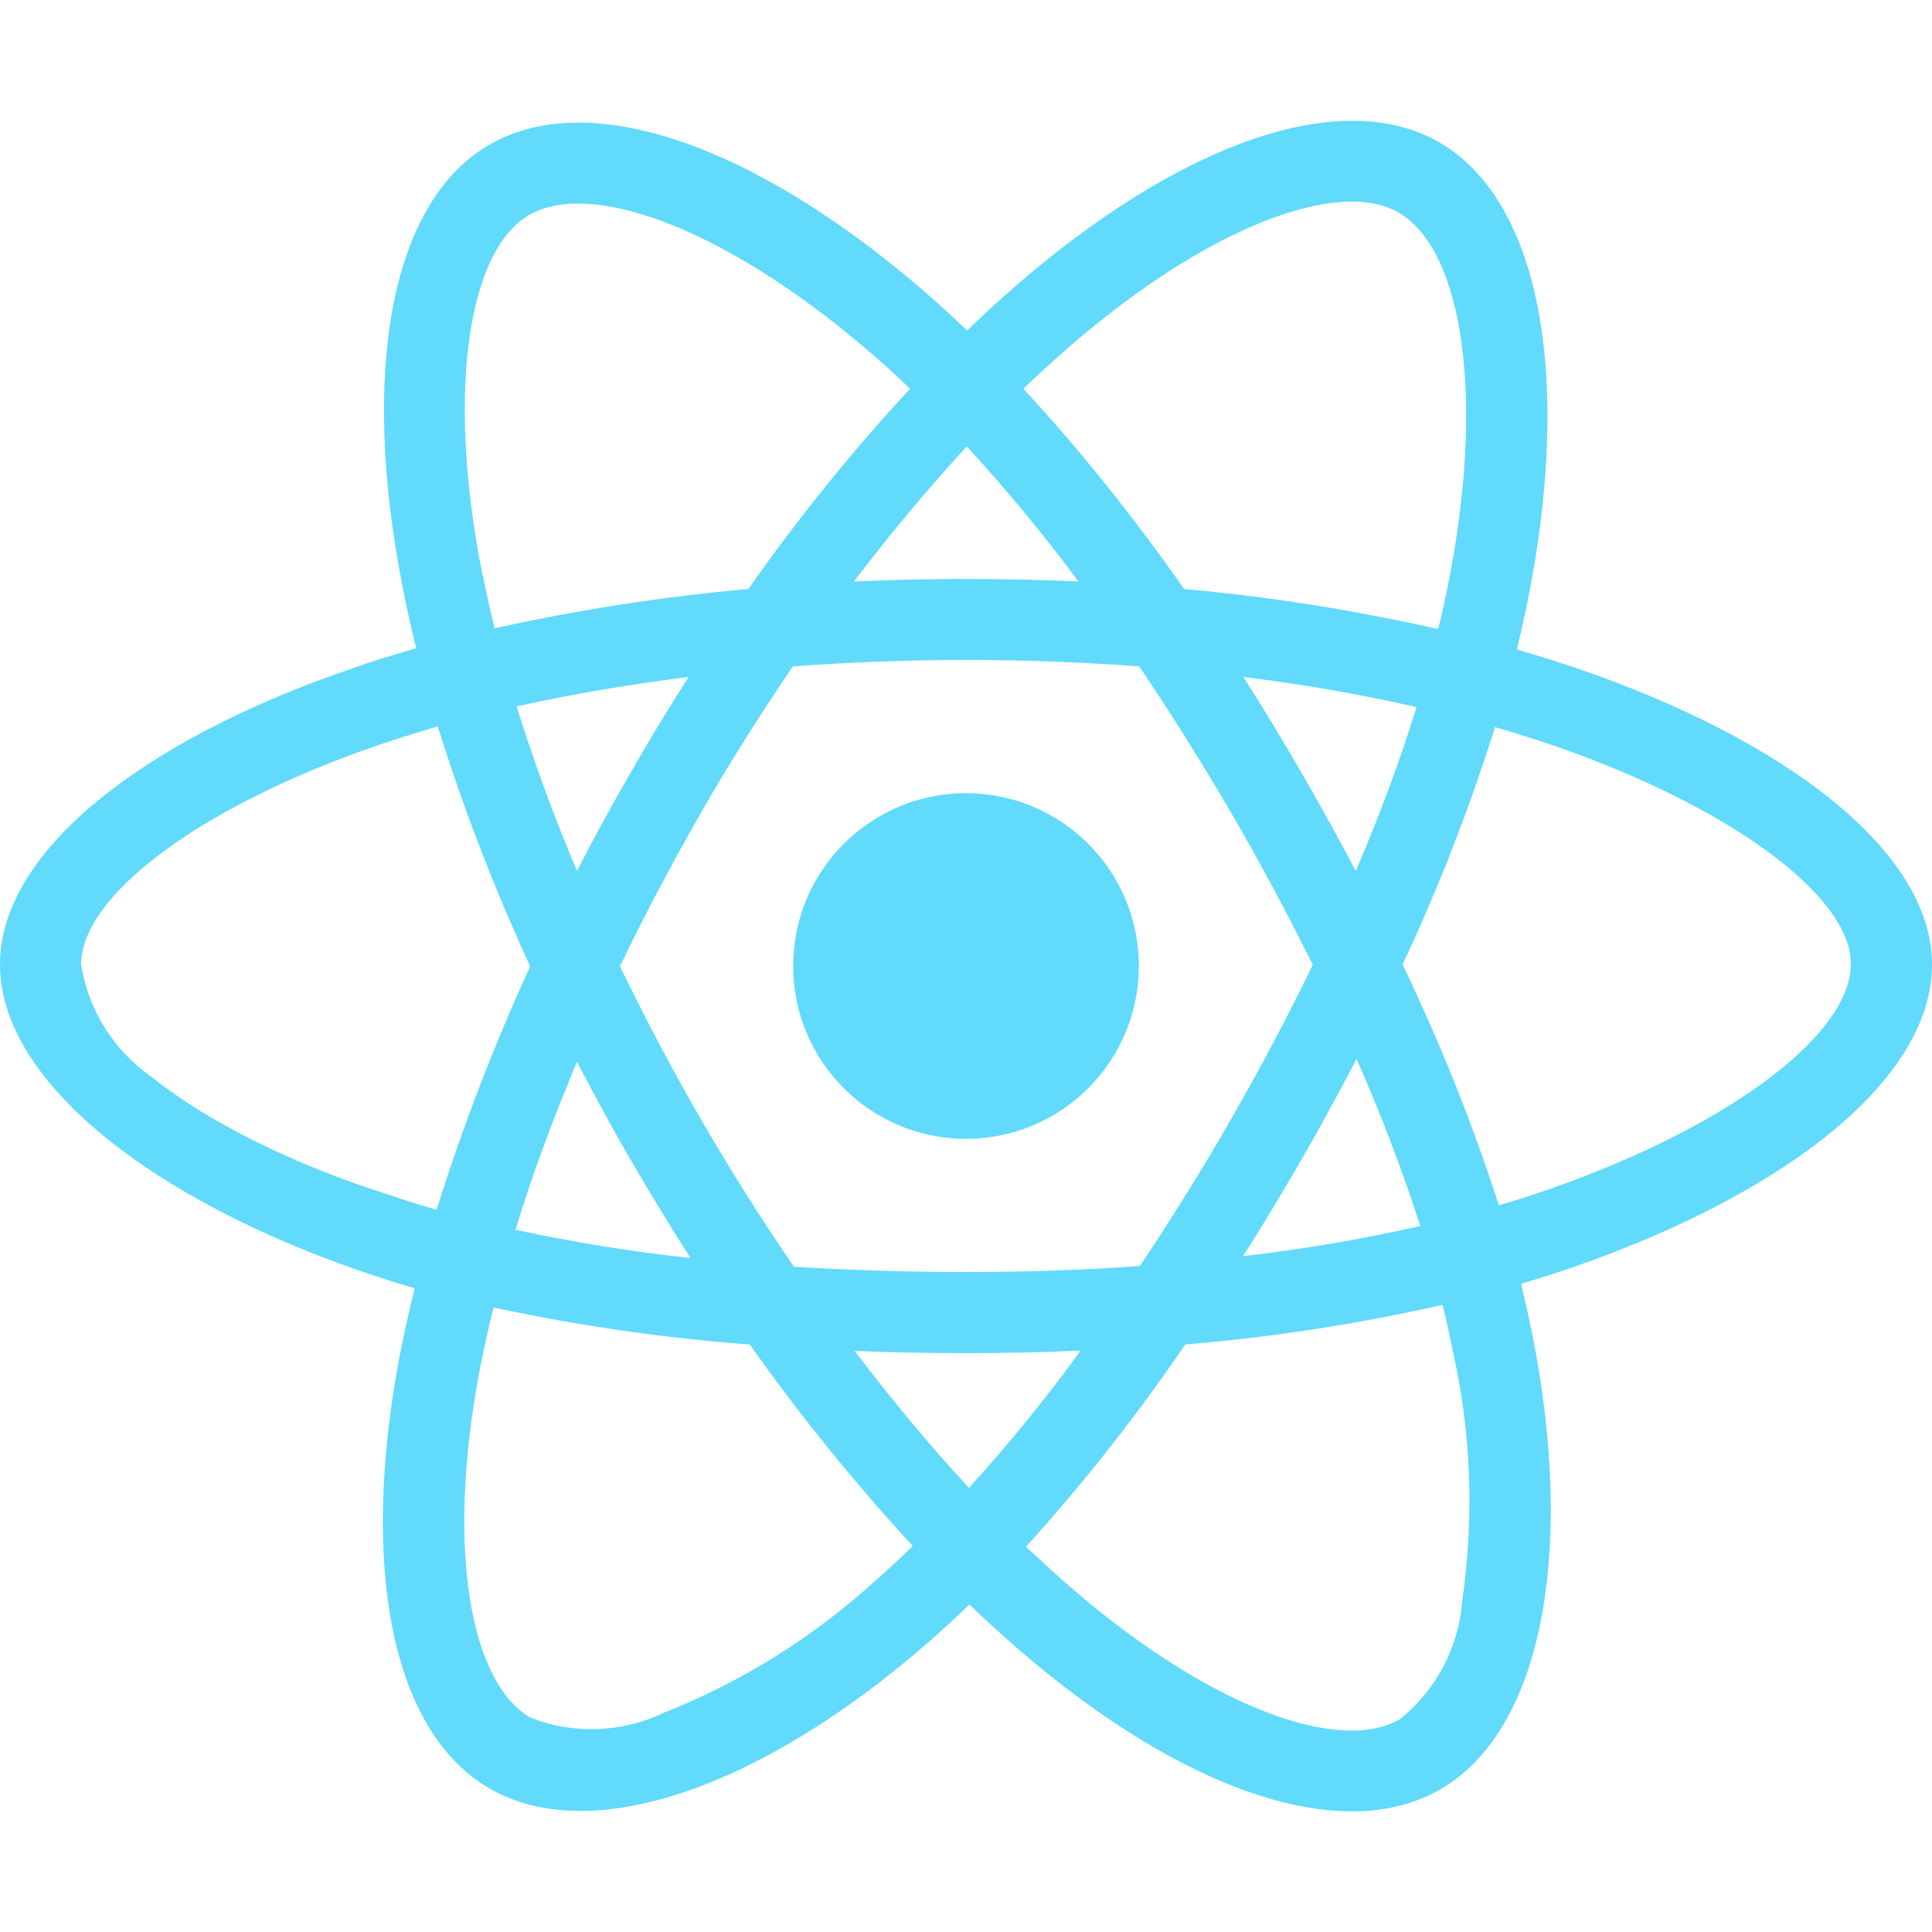
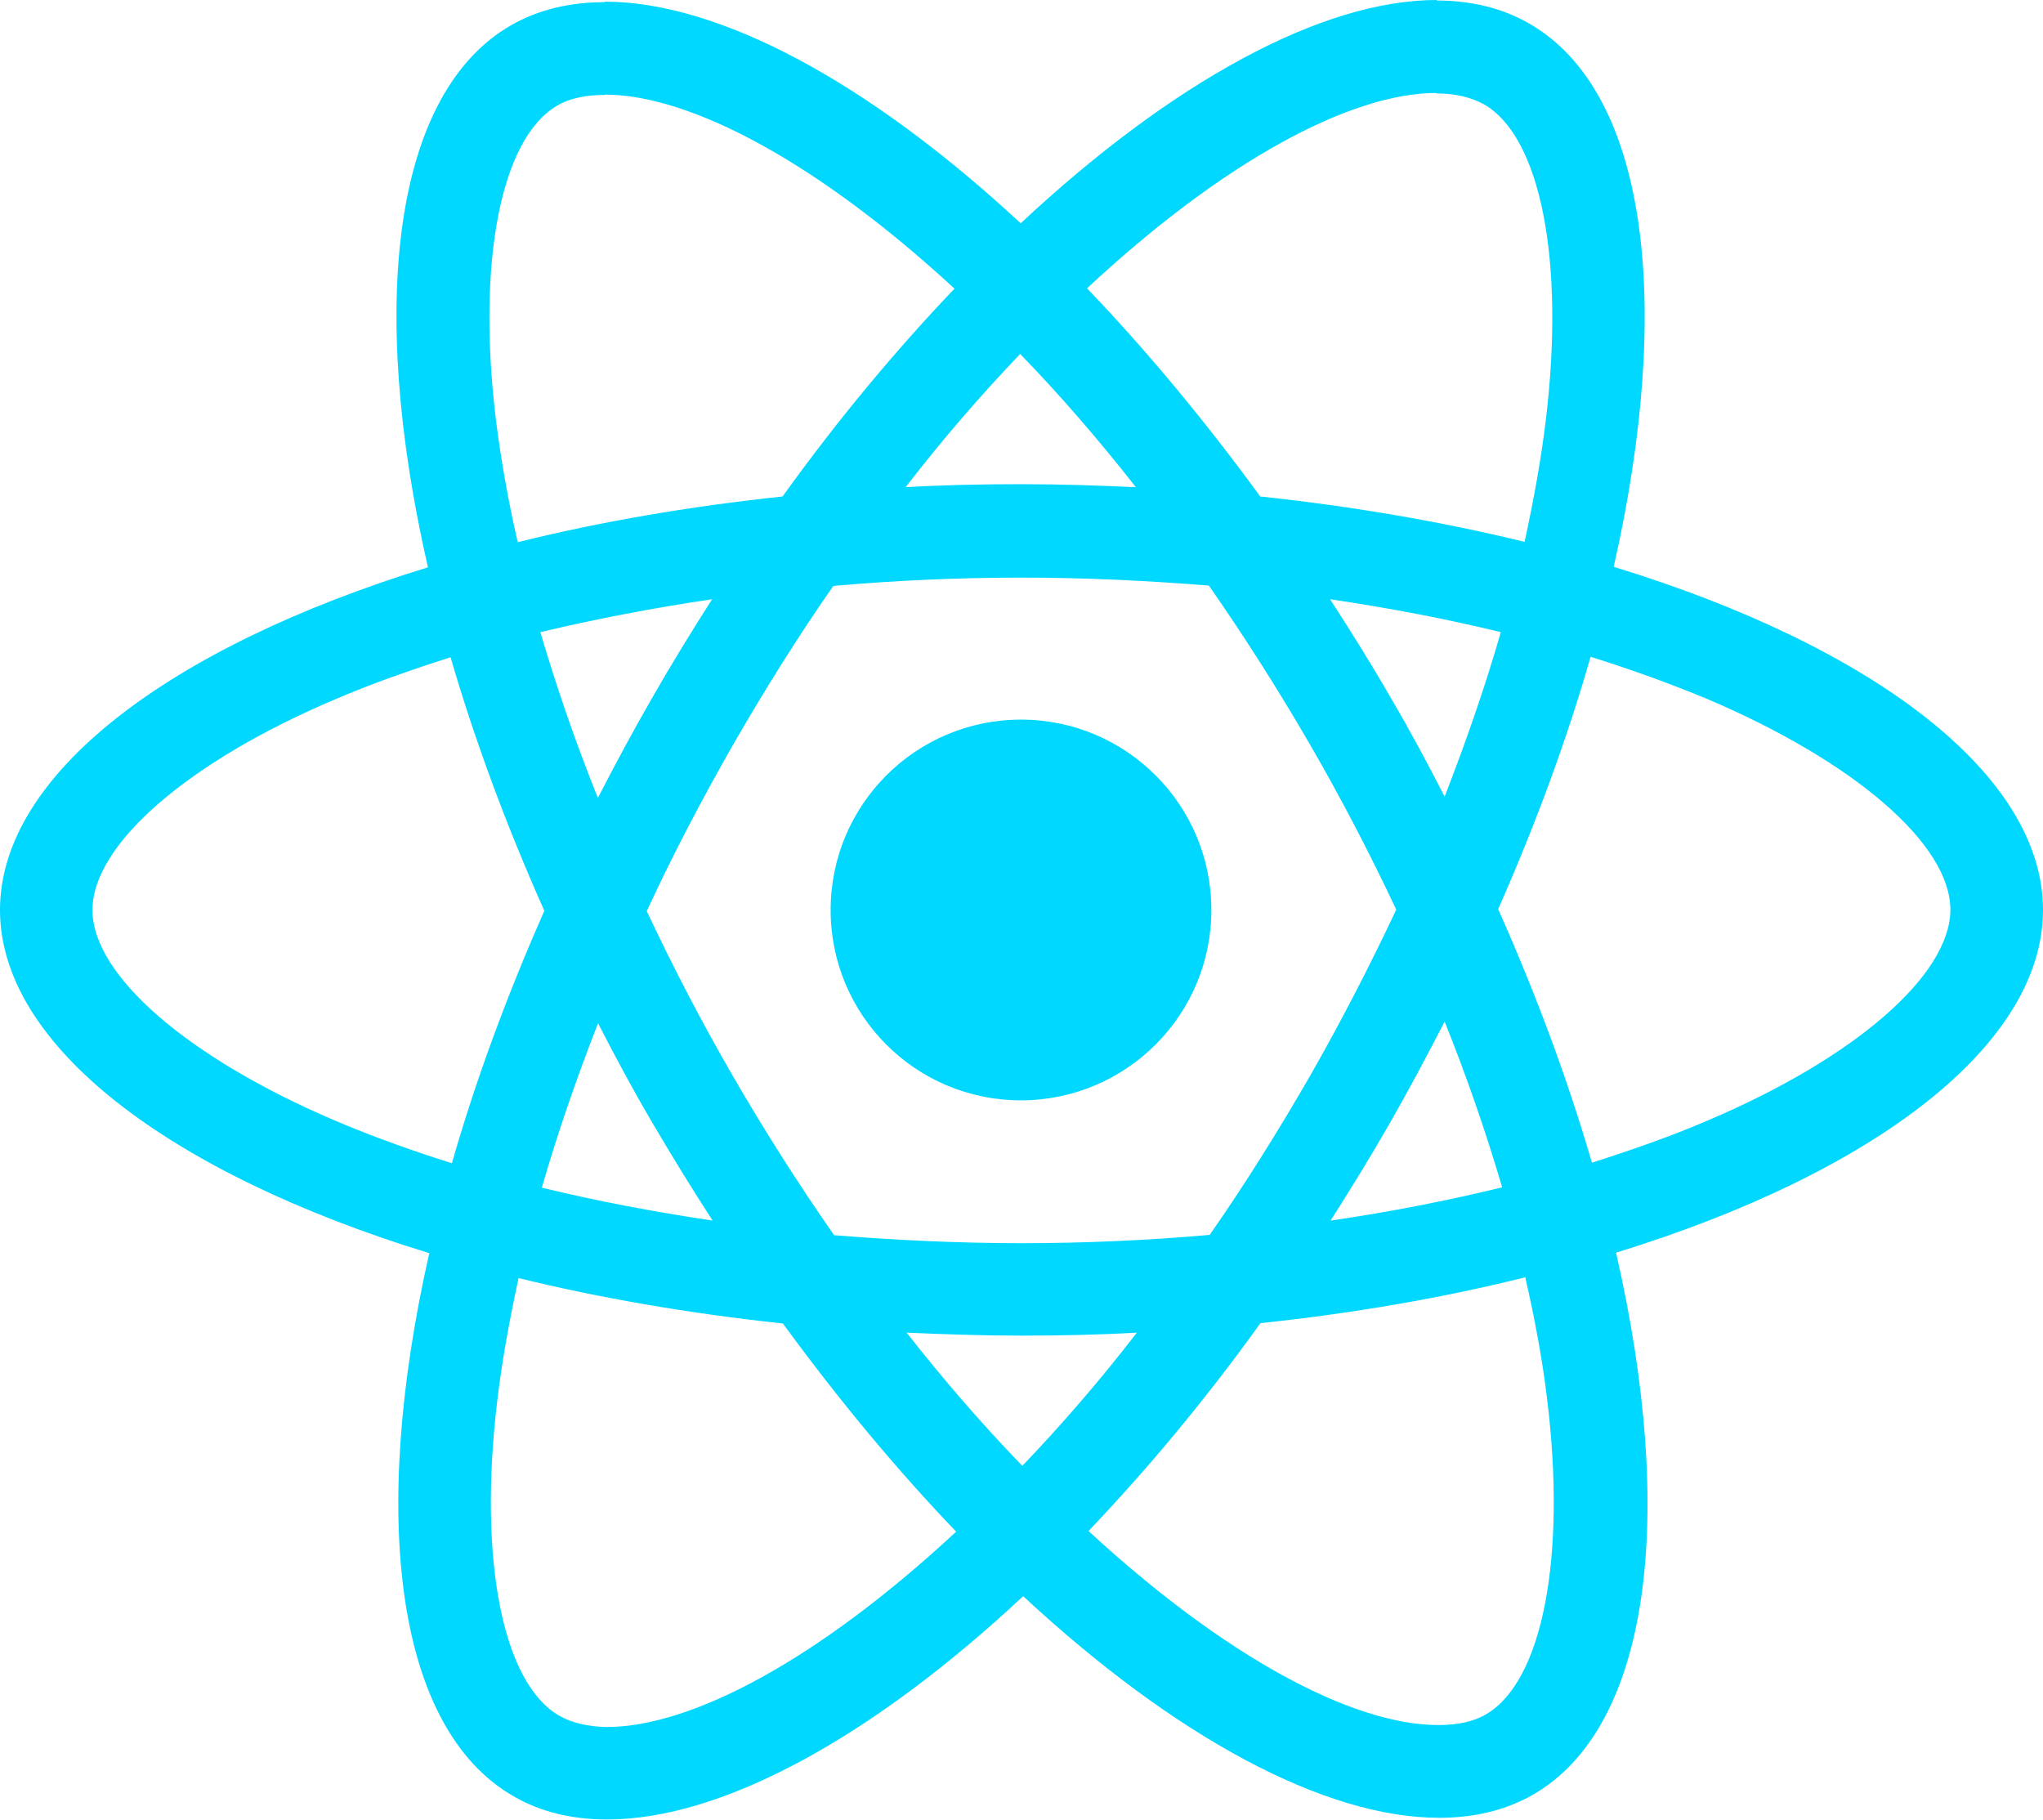
- <svg xmlns="http://www.w3.org/2000/svg" viewBox="0 0 512 512">
-   <path fill="#61dafb" d="M418.2 177.2c-5.4-1.8-10.8-3.5-16.2-5.1.9-3.7 1.7-7.4 2.5-11.1 12.3-59.6 4.2-107.5-23.1-123.3-26.3-15.1-69.2.6-112.6 38.4-4.3 3.7-8.5 7.6-12.5 11.5-2.7-2.6-5.5-5.2-8.3-7.7-45.5-40.4-91.1-57.4-118.4-41.5-26.2 15.2-34 60.3-23 116.7 1.1 5.6 2.3 11.1 3.7 16.7-6.4 1.8-12.7 3.8-18.6 5.9C38.3 196.2 0 225.4 0 255.6c0 31.2 40.8 62.5 96.3 81.5 4.5 1.5 9 3 13.6 4.3-1.5 6-2.8 11.9-4 18-10.5 55.5-2.3 99.5 23.9 114.6 27 15.6 72.4-.4 116.6-39.1 3.5-3.1 7-6.3 10.5-9.7 4.4 4.3 9 8.4 13.6 12.4 42.8 36.8 85.1 51.7 111.2 36.6 27-15.6 35.8-62.9 24.4-120.5-.9-4.4-1.9-8.9-3-13.5 3.2-.9 6.3-1.9 9.4-2.9 57.7-19.1 99.5-50 99.5-81.7 0-30.3-39.4-59.7-93.8-78.4zM282.9 92.3c37.2-32.4 71.9-45.1 87.7-36 16.9 9.7 23.4 48.9 12.8 100.4-.7 3.4-1.4 6.7-2.3 10-22.2-5-44.7-8.6-67.3-10.6-13-18.6-27.2-36.4-42.6-53.1 3.9-3.7 7.7-7.2 11.7-10.7zM167.2 307.5c5.1 8.7 10.3 17.4 15.8 25.9-15.6-1.7-31.1-4.2-46.4-7.5 4.4-14.4 9.9-29.3 16.3-44.5 4.6 8.8 9.3 17.5 14.3 26.1zm-30.3-120.3c14.4-3.2 29.7-5.8 45.6-7.8-5.3 8.3-10.5 16.8-15.4 25.4-4.9 8.5-9.7 17.2-14.2 26-6.3-14.9-11.6-29.5-16-43.6zm27.4 68.9c6.6-13.8 13.8-27.3 21.4-40.6s15.8-26.2 24.4-38.9c15-1.1 30.3-1.7 45.9-1.7s31 .6 45.9 1.7c8.5 12.6 16.6 25.5 24.3 38.7s14.9 26.7 21.7 40.4c-6.7 13.8-13.9 27.4-21.6 40.8-7.6 13.3-15.7 26.2-24.2 39-14.9 1.1-30.4 1.6-46.1 1.6s-30.9-.5-45.6-1.4c-8.7-12.7-16.9-25.7-24.6-39s-14.8-26.8-21.5-40.6zm180.6 51.2c5.1-8.8 9.9-17.7 14.6-26.7 6.4 14.5 12 29.2 16.9 44.3-15.5 3.5-31.2 6.2-47 8 5.4-8.4 10.5-17 15.5-25.6zm14.4-76.5c-4.7-8.8-9.5-17.6-14.5-26.2-4.9-8.5-10-16.9-15.3-25.2 16.1 2 31.5 4.7 45.9 8-4.6 14.8-10 29.2-16.1 43.4zM256.2 118.3c10.5 11.4 20.4 23.4 29.6 35.8-19.8-.9-39.7-.9-59.5 0 9.8-12.9 19.9-24.9 29.9-35.8zM140.2 57c16.8-9.8 54.1 4.2 93.4 39 2.5 2.2 5 4.6 7.6 7-15.5 16.7-29.8 34.5-42.9 53.1-22.6 2-45 5.5-67.2 10.4-1.3-5.1-2.4-10.3-3.5-15.5-9.4-48.4-3.2-84.9 12.6-94zm-24.5 263.6c-4.2-1.2-8.3-2.5-12.4-3.9-21.3-6.7-45.5-17.3-63-31.2-10.1-7-16.9-17.8-18.8-29.9 0-18.3 31.6-41.7 77.2-57.6 5.7-2 11.5-3.8 17.3-5.5 6.8 21.7 15 43 24.5 63.6-9.6 20.9-17.9 42.5-24.8 64.5zm116.6 98c-16.5 15.1-35.6 27.1-56.4 35.3-11.1 5.3-23.9 5.8-35.3 1.3-15.9-9.2-22.5-44.5-13.5-92 1.1-5.6 2.3-11.2 3.7-16.7 22.4 4.8 45 8.1 67.9 9.8 13.2 18.7 27.7 36.6 43.2 53.4-3.2 3.1-6.4 6.1-9.6 8.9zm24.5-24.3c-10.2-11-20.4-23.2-30.3-36.3 9.6.4 19.5.6 29.5.6 10.3 0 20.4-.2 30.4-.7-9.2 12.7-19.1 24.8-29.6 36.4zm130.7 30c-.9 12.2-6.9 23.6-16.5 31.3-15.9 9.2-49.8-2.8-86.4-34.2-4.2-3.6-8.4-7.5-12.7-11.5 15.3-16.9 29.4-34.8 42.2-53.6 22.9-1.9 45.7-5.4 68.2-10.5 1 4.1 1.9 8.2 2.7 12.2 4.9 21.6 5.7 44.1 2.5 66.3zm18.2-107.5c-2.8.9-5.6 1.8-8.5 2.6-7-21.8-15.6-43.1-25.5-63.8 9.6-20.4 17.7-41.4 24.5-62.9 5.2 1.5 10.2 3.1 15 4.7 46.6 16 79.3 39.8 79.3 58 0 19.6-34.9 44.9-84.8 61.4zm-149.7-15c25.3 0 45.8-20.5 45.8-45.8s-20.5-45.8-45.8-45.8c-25.3 0-45.8 20.5-45.8 45.8s20.5 45.8 45.8 45.8z" />
+ <svg xmlns="http://www.w3.org/2000/svg" viewBox="0 0 122.88 109.43">
+   <g>
+     <path fill="#00D8FF" d="M122.88,54.73c0-8.14-10.19-15.85-25.82-20.64c3.61-15.93,2-28.6-5.06-32.66c-1.63-0.95-3.53-1.4-5.61-1.4 v5.59c1.15,0,2.08,0.23,2.86,0.65c3.41,1.95,4.88,9.39,3.73,18.96c-0.28,2.35-0.73,4.83-1.28,7.36c-4.91-1.2-10.27-2.13-15.9-2.73 c-3.38-4.63-6.89-8.84-10.42-12.52C73.54,9.74,81.2,5.59,86.41,5.59V0l0,0c-6.89,0-15.9,4.91-25.02,13.43 C52.27,4.96,43.26,0.1,36.37,0.1v5.59c5.18,0,12.87,4.13,21.04,11.67c-3.51,3.68-7.01,7.86-10.34,12.5 c-5.66,0.6-11.02,1.53-15.93,2.75c-0.58-2.5-1-4.93-1.3-7.26c-1.18-9.57,0.28-17.01,3.66-18.99c0.75-0.45,1.73-0.65,2.88-0.65V0.13 l0,0c-2.1,0-4.01,0.45-5.66,1.4c-7.04,4.06-8.62,16.71-4.98,32.59C10.14,38.92,0,46.61,0,54.73c0,8.14,10.19,15.85,25.82,20.64 c-3.61,15.93-2,28.6,5.06,32.66c1.63,0.95,3.53,1.4,5.64,1.4c6.89,0,15.9-4.91,25.02-13.43c9.12,8.47,18.13,13.33,25.02,13.33 c2.1,0,4.01-0.45,5.66-1.4c7.04-4.06,8.62-16.71,4.98-32.59C112.74,70.56,122.88,62.84,122.88,54.73L122.88,54.73z M72.86,54.73 c0-6.32-5.12-11.45-11.45-11.45c-6.32,0-11.45,5.12-11.45,11.45s5.12,11.45,11.45,11.45C67.74,66.17,72.86,61.05,72.86,54.73 L72.86,54.73z M36.34,0.1L36.34,0.1L36.34,0.1L36.34,0.1z M90.27,38.02c-0.93,3.23-2.08,6.56-3.38,9.89c-1.03-2-2.1-4.01-3.28-6.01 c-1.15-2-2.38-3.96-3.61-5.86C83.56,36.57,86.99,37.22,90.27,38.02L90.27,38.02z M78.8,64.7c-1.95,3.38-3.96,6.59-6.04,9.57 c-3.73,0.33-7.51,0.5-11.32,0.5c-3.78,0-7.56-0.18-11.27-0.48c-2.08-2.98-4.11-6.16-6.06-9.52c-1.9-3.28-3.63-6.61-5.21-9.97 c1.55-3.36,3.31-6.71,5.18-9.99c1.95-3.38,3.96-6.59,6.04-9.57c3.73-0.33,7.51-0.5,11.32-0.5c3.78,0,7.56,0.18,11.27,0.48 c2.08,2.98,4.11,6.16,6.06,9.52c1.9,3.28,3.63,6.61,5.21,9.97C82.4,58.06,80.68,61.41,78.8,64.7L78.8,64.7z M86.89,61.44 c1.35,3.36,2.5,6.71,3.46,9.97c-3.28,0.8-6.74,1.48-10.32,2c1.23-1.93,2.45-3.91,3.61-5.94C84.78,65.47,85.86,63.44,86.89,61.44 L86.89,61.44z M61.49,88.16c-2.33-2.4-4.66-5.08-6.96-8.01c2.25,0.1,4.56,0.18,6.89,0.18c2.35,0,4.68-0.05,6.96-0.18 C66.12,83.08,63.79,85.76,61.49,88.16L61.49,88.16z M42.86,73.41c-3.56-0.53-6.99-1.18-10.27-1.98c0.93-3.23,2.08-6.56,3.38-9.89 c1.03,2,2.1,4.01,3.28,6.01C40.43,69.56,41.63,71.51,42.86,73.41L42.86,73.41z M61.36,21.29c2.33,2.4,4.66,5.08,6.96,8.01 c-2.25-0.1-4.56-0.18-6.89-0.18c-2.35,0-4.68,0.05-6.96,0.18C56.73,26.37,59.06,23.69,61.36,21.29L61.36,21.29z M42.83,36.04 c-1.23,1.93-2.45,3.91-3.61,5.94c-1.15,2-2.23,4.01-3.26,6.01c-1.35-3.36-2.5-6.71-3.46-9.97C35.79,37.24,39.25,36.57,42.83,36.04 L42.83,36.04z M20.16,67.4c-8.87-3.78-14.6-8.74-14.6-12.67c0-3.93,5.74-8.92,14.6-12.67c2.15-0.93,4.51-1.75,6.94-2.53 c1.43,4.91,3.31,10.02,5.64,15.25c-2.3,5.21-4.16,10.29-5.56,15.18C24.7,69.18,22.34,68.33,20.16,67.4L20.16,67.4z M33.64,103.19 c-3.41-1.95-4.88-9.39-3.73-18.96c0.28-2.35,0.73-4.83,1.28-7.36c4.91,1.2,10.27,2.13,15.9,2.73c3.38,4.63,6.89,8.84,10.42,12.52 c-8.17,7.59-15.83,11.75-21.04,11.75C35.34,103.84,34.39,103.62,33.64,103.19L33.64,103.19z M93.05,84.11 c1.18,9.57-0.28,17.01-3.66,18.99c-0.75,0.45-1.73,0.65-2.88,0.65c-5.18,0-12.87-4.13-21.04-11.67c3.51-3.68,7.01-7.86,10.34-12.5 c5.66-0.6,11.02-1.53,15.93-2.76C92.32,79.35,92.77,81.78,93.05,84.11L93.05,84.11z M102.69,67.4c-2.15,0.93-4.51,1.75-6.94,2.53 c-1.43-4.91-3.31-10.02-5.64-15.25c2.3-5.21,4.16-10.29,5.56-15.18c2.48,0.78,4.83,1.63,7.04,2.55c8.87,3.78,14.6,8.74,14.6,12.67 C117.29,58.66,111.56,63.64,102.69,67.4L102.69,67.4z" />
+   </g>
</svg>
